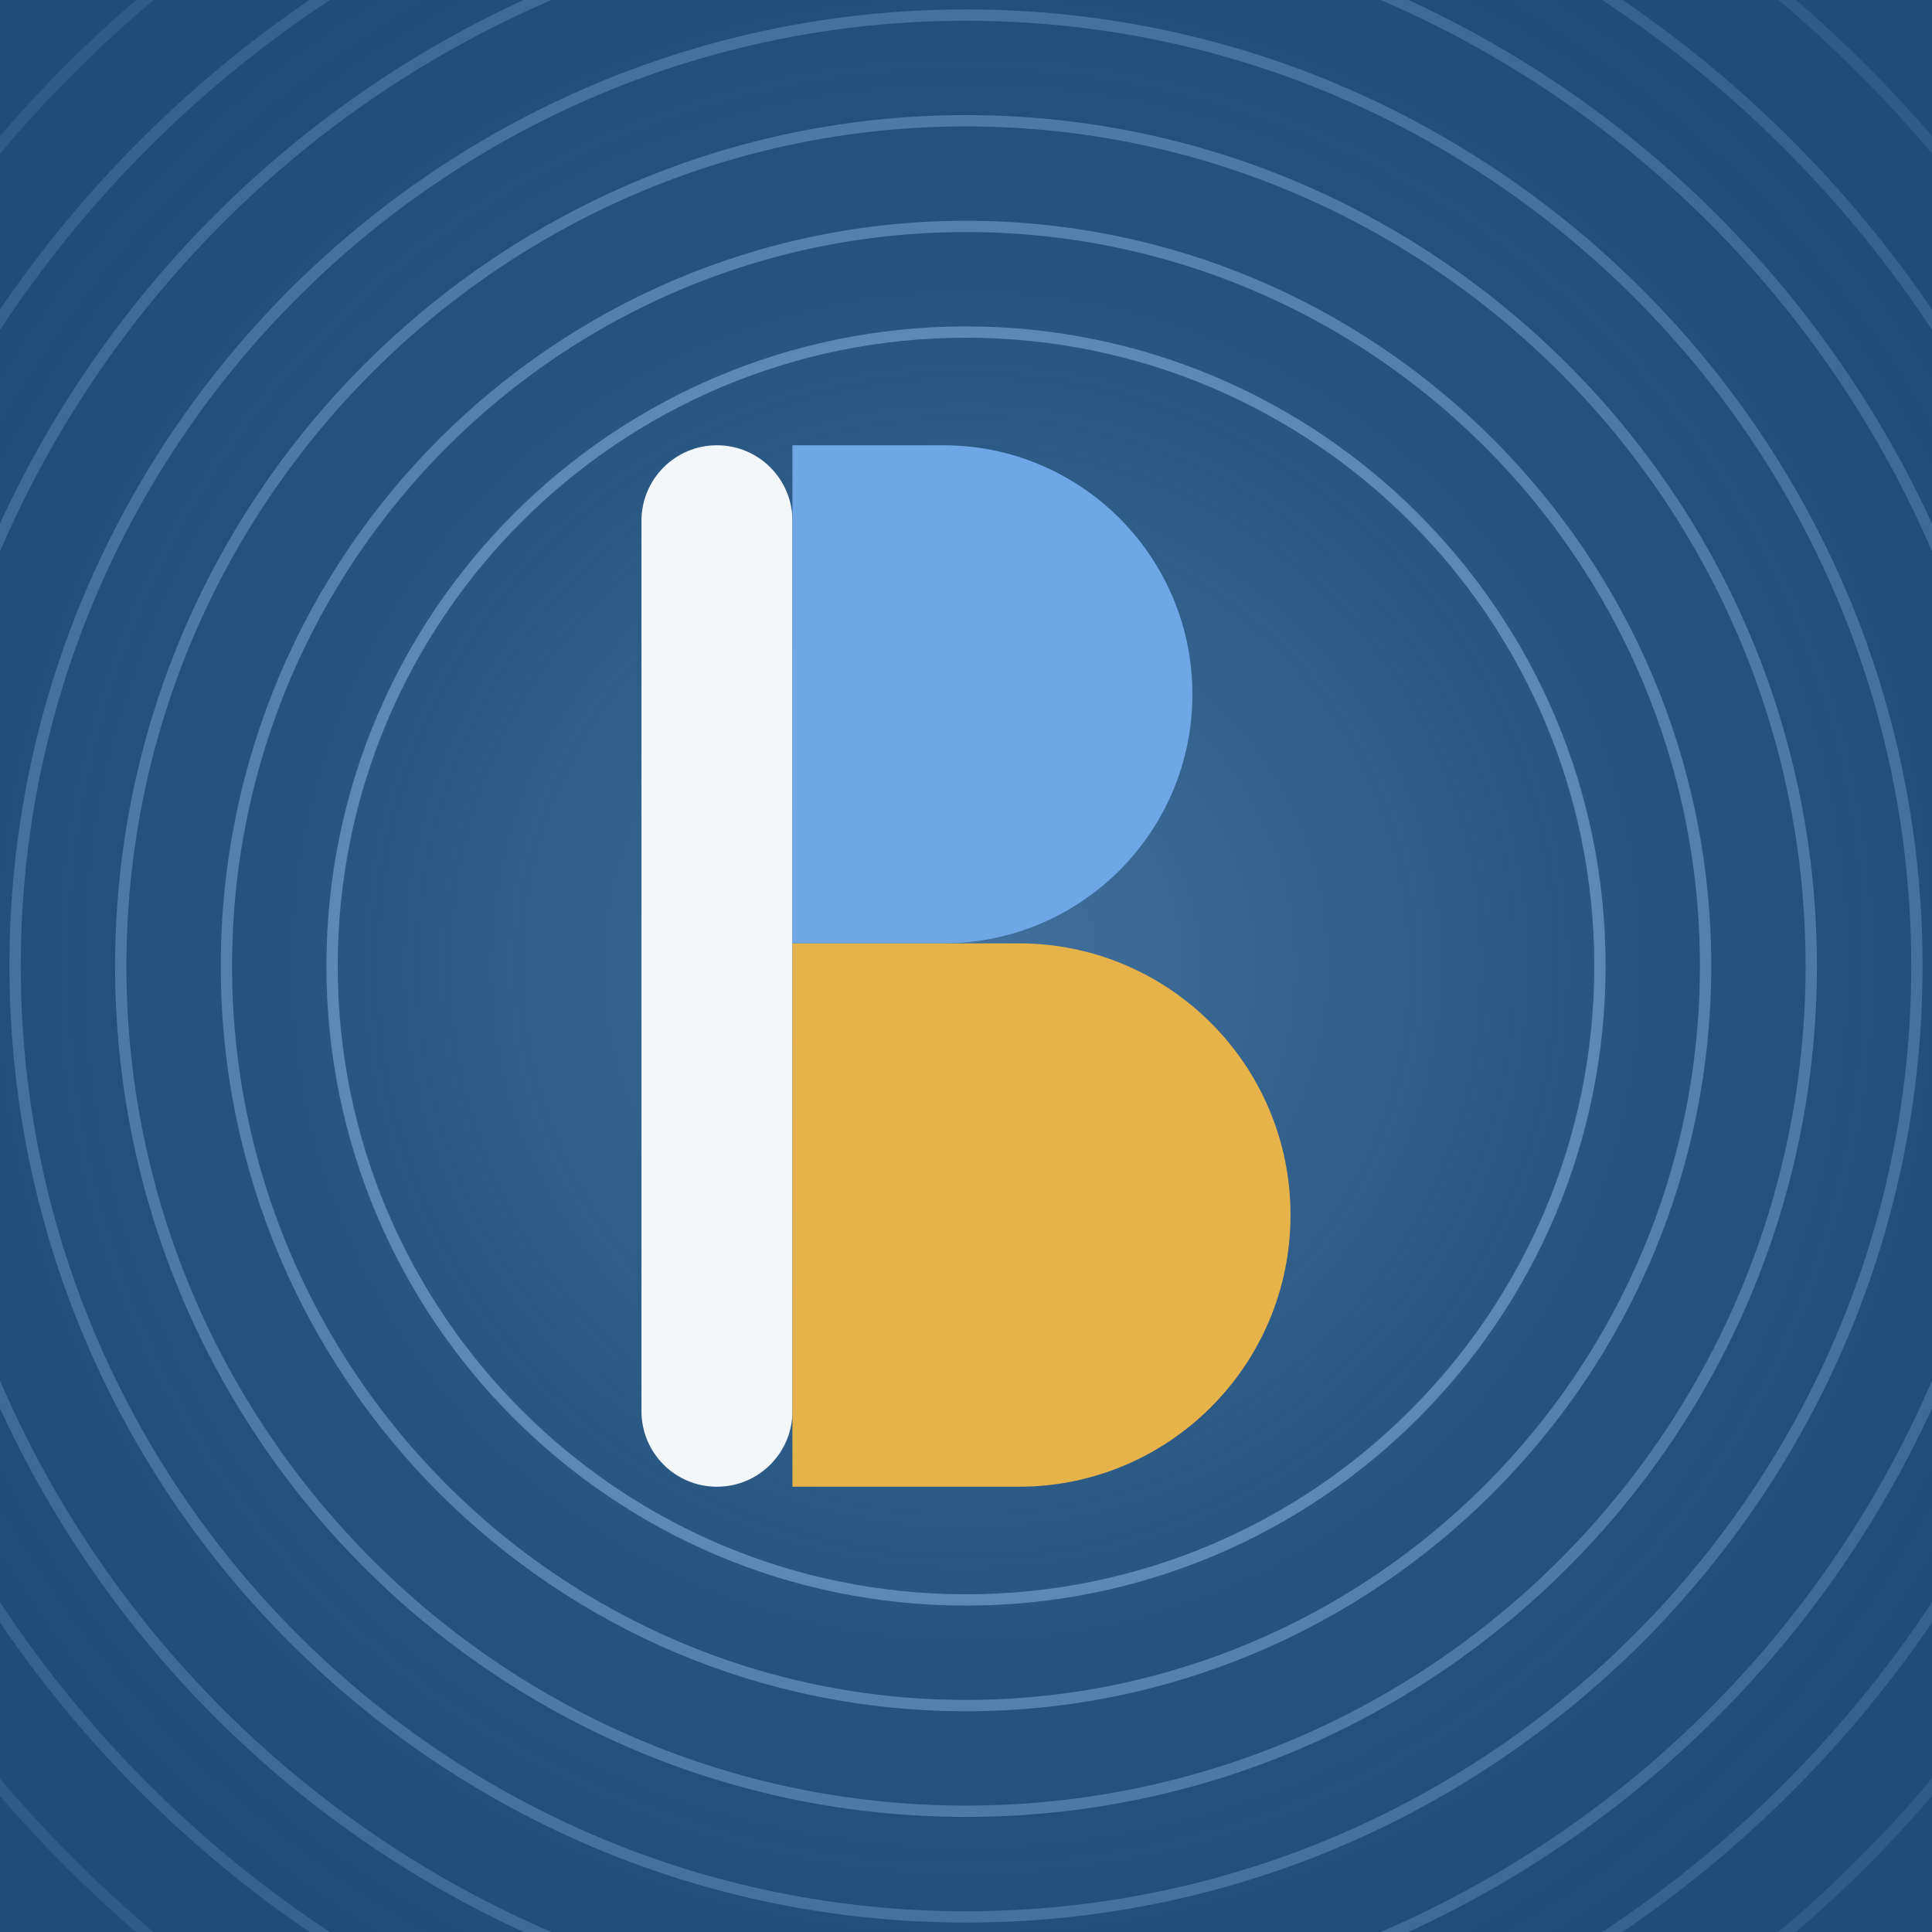
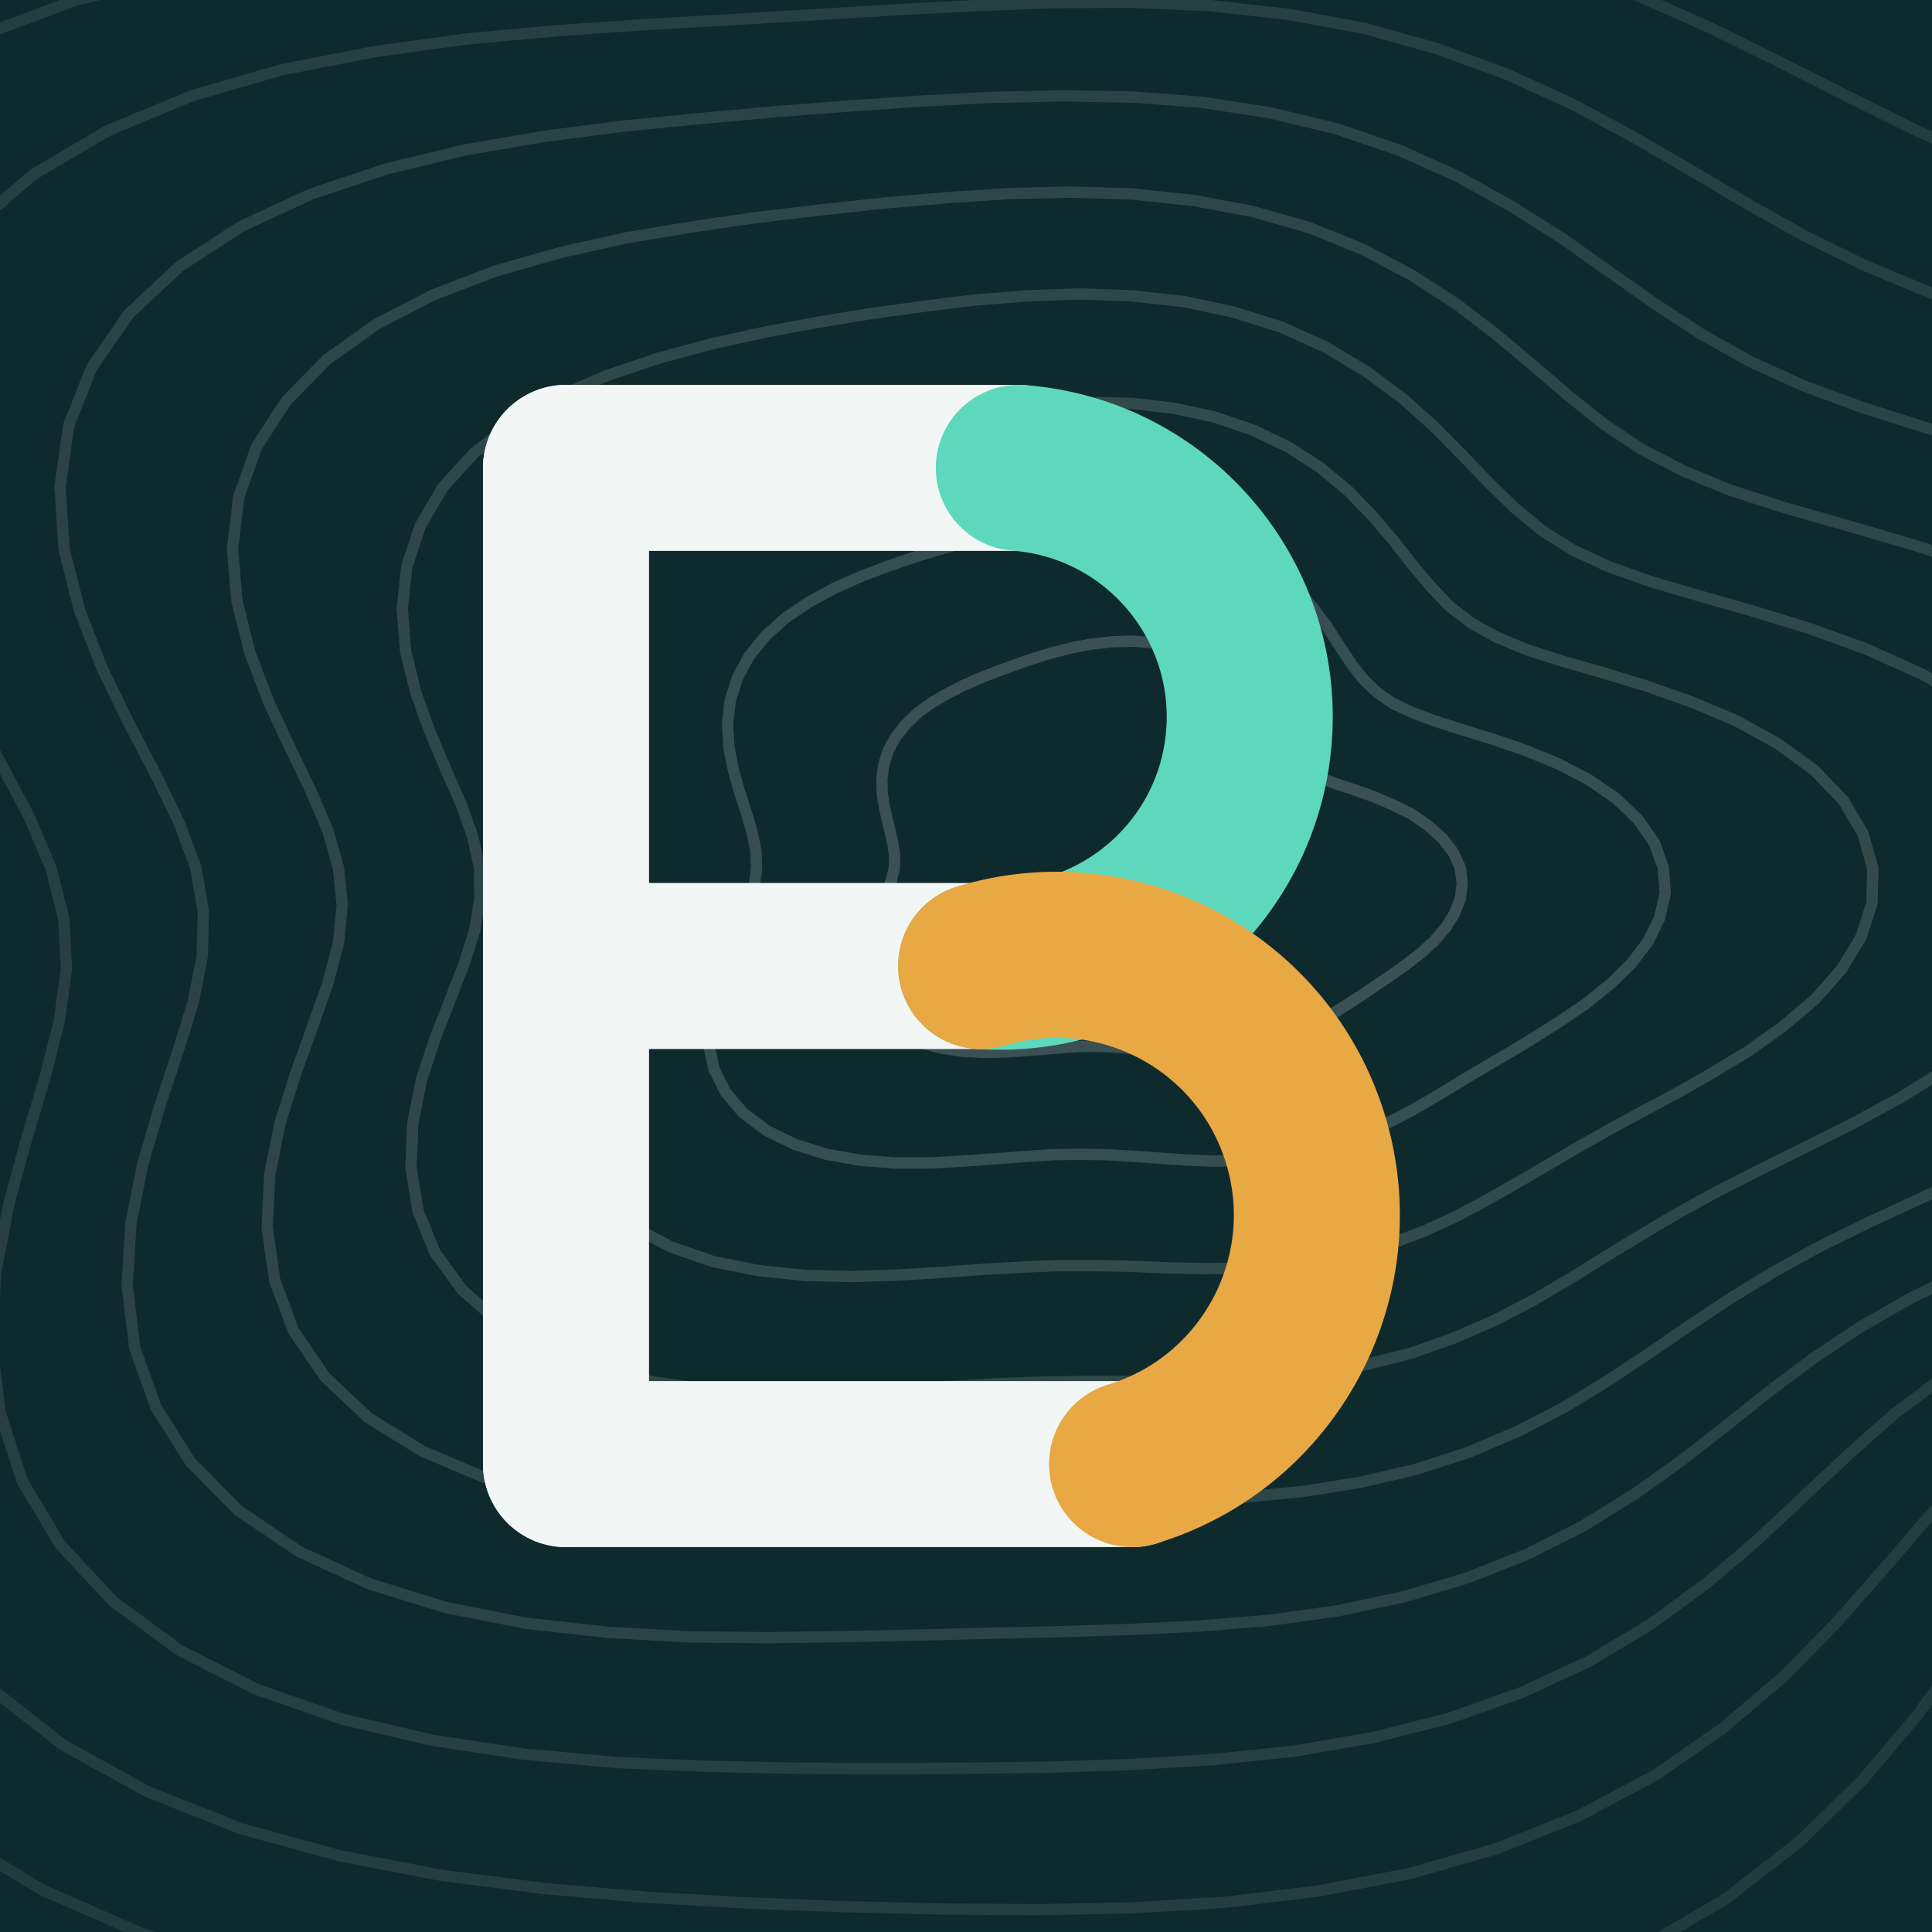
<svg xmlns="http://www.w3.org/2000/svg" viewBox="0 0 512 512">
-   <defs>
-     <radialGradient id="h" cx="50%" cy="50%" r="50%">
-       <stop offset="0" stop-color="#8FBBEA" stop-opacity=".32" />
-       <stop offset=".6" stop-color="#8FBBEA" stop-opacity=".06" />
-       <stop offset="1" stop-color="#8FBBEA" stop-opacity="0" />
-     </radialGradient>
-   </defs>
-   <rect width="512" height="512" fill="#1E4D78" />
-   <circle cx="256" cy="256" r="300" fill="url(#h)" />
-   <circle cx="256" cy="256" r="168" fill="none" stroke="#8FBBEA" stroke-width="3" opacity="0.500" />
-   <circle cx="256" cy="256" r="196" fill="none" stroke="#8FBBEA" stroke-width="3" opacity="0.440" />
-   <circle cx="256" cy="256" r="224" fill="none" stroke="#8FBBEA" stroke-width="3" opacity="0.380" />
-   <circle cx="256" cy="256" r="252" fill="none" stroke="#8FBBEA" stroke-width="3" opacity="0.320" />
-   <circle cx="256" cy="256" r="280" fill="none" stroke="#8FBBEA" stroke-width="3" opacity="0.260" />
-   <circle cx="256" cy="256" r="308" fill="none" stroke="#8FBBEA" stroke-width="3" opacity="0.200" />
-   <circle cx="256" cy="256" r="336" fill="none" stroke="#8FBBEA" stroke-width="3" opacity="0.140" />
-   <circle cx="256" cy="256" r="364" fill="none" stroke="#8FBBEA" stroke-width="3" opacity="0.080" />
-   <g transform="translate(20 0)">
-     <rect x="150" y="118" width="40" height="276" rx="20" fill="#F4F7FA" />
-     <path d="M190 118 h40 a66 66 0 0 1 0 132 h-40 z" fill="#6FA6E6" />
-     <path d="M190 250 h60 a72 72 0 0 1 0 144 h-60 z" fill="#E6B24A" />
+   <rect width="512" height="512" fill="#0F2A2C" />
+   <path d="M387.0 230.0 L387.5 234.1 L387.0 238.2 L385.4 242.2 L383.0 246.0 L379.9 249.5 L376.3 252.8 L372.5 255.7 L368.6 258.5 L364.7 261.1 L360.9 263.7 L357.2 266.1 L353.4 268.5 L349.6 270.7 L345.7 272.9 L341.6 274.8 L337.3 276.5 L332.8 277.8 L328.1 278.8 L323.2 279.3 L318.4 279.5 L313.6 279.3 L308.9 278.9 L304.4 278.4 L300.0 277.9 L295.7 277.5 L291.4 277.3 L286.9 277.3 L282.3 277.6 L277.4 278.0 L272.1 278.4 L266.6 278.8 L260.8 278.9 L254.9 278.6 L249.2 277.7 L243.7 276.2 L238.9 274.0 L234.8 271.2 L231.6 267.8 L229.5 263.9 L228.4 259.8 L228.3 255.4 L229.0 251.2 L230.3 247.0 L232.0 243.1 L233.7 239.5 L235.2 236.1 L236.3 233.0 L237.0 230.0 L237.1 227.0 L236.7 224.0 L236.0 220.8 L235.2 217.5 L234.4 214.0 L233.8 210.3 L233.7 206.5 L234.2 202.7 L235.4 198.9 L237.3 195.4 L239.9 192.1 L243.1 189.0 L246.8 186.3 L250.9 183.9 L255.2 181.7 L259.7 179.7 L264.3 177.9 L269.0 176.2 L273.9 174.5 L278.8 173.0 L283.9 171.7 L289.2 170.7 L294.5 170.1 L300.0 169.9 L305.4 170.3 L310.7 171.3 L315.7 173.0 L320.3 175.3 L324.4 178.2 L327.9 181.5 L330.8 185.0 L333.2 188.6 L335.2 192.1 L337.0 195.3 L338.7 198.2 L340.7 200.7 L343.1 202.8 L346.0 204.6 L349.6 206.1 L353.8 207.6 L358.6 209.2 L363.7 211.0 L368.9 213.2 L374.0 215.7 L378.5 218.8 L382.3 222.2 L385.2 226.0 L387.0 230.0 Z" fill="none" stroke="#fff" stroke-opacity="0.18" stroke-width="3" />
+   <path d="M440.8 230.0 L441.3 236.7 L439.8 243.3 L436.7 249.6 L432.2 255.5 L426.6 260.9 L420.4 265.9 L413.8 270.4 L407.2 274.6 L400.8 278.5 L394.5 282.2 L388.4 285.8 L382.5 289.4 L376.6 292.9 L370.5 296.2 L364.3 299.3 L357.7 302.0 L350.8 304.2 L343.7 305.9 L336.3 307.0 L328.9 307.6 L321.5 307.7 L314.1 307.4 L307.0 306.9 L300.0 306.4 L293.1 306.0 L286.1 305.9 L279.0 306.0 L271.5 306.5 L263.7 307.1 L255.3 307.7 L246.5 308.2 L237.3 308.2 L228.1 307.5 L219.1 305.9 L210.7 303.3 L203.3 299.7 L197.0 295.0 L192.3 289.5 L189.2 283.3 L187.8 276.7 L187.8 269.8 L189.0 263.1 L191.1 256.6 L193.7 250.5 L196.2 244.9 L198.4 239.6 L199.9 234.7 L200.5 230.0 L200.3 225.3 L199.3 220.5 L197.8 215.4 L196.0 209.9 L194.4 204.2 L193.2 198.2 L192.8 192.0 L193.5 185.7 L195.4 179.7 L198.5 173.9 L202.8 168.6 L208.1 163.8 L214.3 159.6 L221.1 155.9 L228.3 152.7 L235.7 149.9 L243.4 147.3 L251.1 145.0 L258.9 142.9 L266.9 140.9 L274.9 139.3 L283.2 138.1 L291.6 137.4 L300.0 137.4 L308.4 138.2 L316.5 139.9 L324.1 142.6 L331.2 146.1 L337.5 150.5 L342.9 155.3 L347.6 160.6 L351.5 165.8 L354.8 170.9 L357.9 175.6 L361.1 179.8 L364.8 183.4 L369.1 186.4 L374.4 188.9 L380.6 191.2 L387.9 193.5 L395.9 196.0 L404.4 198.9 L412.9 202.4 L421.0 206.6 L428.3 211.6 L434.2 217.3 L438.5 223.5 L440.8 230.0 Z" fill="none" stroke="#fff" stroke-opacity="0.17" stroke-width="3" />
+   <path d="M496.3 230.0 L496.1 239.3 L493.2 248.3 L488.0 256.9 L480.9 264.9 L472.4 272.1 L463.1 278.7 L453.5 284.5 L444.0 289.9 L434.8 294.8 L426.0 299.6 L417.7 304.3 L409.7 309.0 L401.8 313.6 L393.9 318.1 L385.8 322.4 L377.3 326.3 L368.3 329.7 L358.9 332.4 L349.2 334.3 L339.3 335.6 L329.3 336.1 L319.4 336.2 L309.6 336.0 L300.0 335.6 L290.4 335.4 L280.7 335.4 L270.8 335.8 L260.4 336.4 L249.5 337.2 L237.9 337.9 L225.8 338.3 L213.4 338.0 L200.9 336.7 L188.9 334.3 L177.7 330.4 L167.8 325.2 L159.6 318.6 L153.5 310.9 L149.6 302.3 L147.9 293.2 L148.2 283.9 L150.0 274.7 L152.8 266.0 L156.1 257.8 L159.4 250.1 L162.0 243.1 L163.6 236.4 L164.0 230.0 L163.1 223.5 L161.2 216.8 L158.5 209.7 L155.6 202.1 L153.0 194.1 L151.1 185.6 L150.4 176.9 L151.3 168.2 L154.0 159.7 L158.4 151.8 L164.6 144.5 L172.3 138.1 L181.2 132.4 L190.9 127.7 L201.3 123.6 L211.9 120.2 L222.8 117.2 L233.6 114.6 L244.5 112.3 L255.4 110.2 L266.4 108.5 L277.6 107.3 L288.8 106.7 L300.0 106.9 L311.1 108.2 L321.9 110.5 L332.1 114.0 L341.5 118.5 L350.0 124.0 L357.4 130.2 L363.8 136.8 L369.4 143.4 L374.4 149.8 L379.3 155.6 L384.3 160.8 L390.0 165.2 L396.7 168.9 L404.7 172.2 L414.0 175.2 L424.5 178.2 L436.0 181.7 L448.0 185.9 L459.9 190.9 L471.0 197.0 L480.8 204.1 L488.5 212.1 L493.7 220.9 L496.3 230.0 Z" fill="none" stroke="#fff" stroke-opacity="0.15" stroke-width="3" />
+   <path d="M552.5 230.0 L551.0 241.8 L546.2 253.3 L538.3 264.1 L528.2 274.0 L516.4 282.9 L503.8 290.8 L490.9 297.8 L478.3 304.1 L466.4 310.0 L455.2 315.7 L444.8 321.4 L435.0 327.2 L425.5 333.0 L416.0 338.9 L406.3 344.6 L396.1 349.9 L385.3 354.6 L374.0 358.6 L362.1 361.6 L349.8 363.8 L337.3 365.2 L324.8 365.8 L312.4 366.1 L300.0 366.1 L287.6 366.1 L275.1 366.3 L262.2 366.8 L248.8 367.6 L234.8 368.4 L220.0 369.0 L204.7 369.1 L189.1 368.4 L173.5 366.3 L158.5 362.8 L144.6 357.6 L132.5 350.6 L122.6 342.0 L115.3 332.0 L110.8 321.0 L108.9 309.4 L109.4 297.7 L111.7 286.1 L115.3 275.2 L119.3 264.9 L123.0 255.4 L125.8 246.5 L127.2 238.2 L127.1 230.0 L125.3 221.8 L122.2 213.1 L118.2 204.0 L114.0 194.1 L110.2 183.6 L107.5 172.6 L106.6 161.3 L107.8 150.1 L111.4 139.3 L117.4 129.1 L125.7 120.0 L136.1 112.0 L147.9 105.1 L160.9 99.5 L174.6 94.9 L188.7 91.1 L202.8 88.0 L216.8 85.4 L230.8 83.1 L244.6 81.2 L258.4 79.5 L272.3 78.4 L286.2 77.9 L300.0 78.4 L313.7 79.9 L326.9 82.7 L339.6 86.7 L351.3 92.0 L362.0 98.4 L371.6 105.5 L380.1 113.1 L387.6 120.7 L394.6 128.0 L401.5 134.7 L408.8 140.7 L416.9 145.8 L426.4 150.2 L437.4 154.1 L450.0 157.8 L464.0 161.8 L479.1 166.4 L494.6 172.0 L509.7 178.8 L523.6 186.9 L535.4 196.3 L544.5 206.8 L550.3 218.2 L552.5 230.0 Z" fill="none" stroke="#fff" stroke-opacity="0.14" stroke-width="3" />
+   <path d="M608.3 230.0 L605.1 244.4 L597.7 258.2 L586.8 271.1 L573.2 282.7 L557.8 293.0 L541.6 302.1 L525.4 310.0 L509.8 317.2 L495.3 323.9 L481.9 330.5 L469.8 337.2 L458.5 344.1 L447.7 351.3 L437.1 358.6 L426.1 365.9 L414.6 372.9 L402.3 379.3 L389.1 384.9 L375.2 389.4 L360.6 392.8 L345.7 395.2 L330.5 396.7 L315.3 397.6 L300.0 398.0 L284.7 398.3 L269.1 398.7 L253.2 399.3 L236.7 400.0 L219.5 400.7 L201.6 401.0 L183.1 400.6 L164.4 399.2 L145.8 396.2 L128.0 391.4 L111.8 384.5 L97.6 375.7 L86.2 365.0 L77.8 352.7 L72.8 339.3 L70.8 325.3 L71.5 311.1 L74.3 297.3 L78.5 284.1 L82.9 271.9 L86.9 260.5 L89.7 249.9 L90.7 239.9 L89.7 230.0 L86.8 219.9 L82.3 209.4 L76.8 198.0 L71.1 185.8 L66.2 172.9 L62.8 159.3 L61.6 145.4 L63.3 131.6 L68.0 118.4 L75.9 106.2 L86.6 95.3 L99.8 85.9 L114.9 78.1 L131.4 71.8 L148.6 66.9 L166.1 63.0 L183.6 60.1 L200.8 57.6 L217.8 55.6 L234.4 53.8 L250.9 52.4 L267.3 51.3 L283.7 50.9 L300.0 51.4 L316.1 53.1 L331.8 56.0 L346.9 60.3 L361.0 66.0 L374.1 72.9 L386.0 80.6 L396.7 88.8 L406.6 97.1 L415.9 105.1 L425.2 112.5 L435.1 119.1 L446.1 124.8 L458.5 129.9 L472.8 134.5 L488.9 139.1 L506.4 144.2 L525.0 150.1 L543.7 157.3 L561.7 166.0 L578.0 176.4 L591.5 188.3 L601.4 201.4 L607.1 215.5 L608.3 230.0 Z" fill="none" stroke="#fff" stroke-opacity="0.13" stroke-width="3" />
+   <path d="M662.8 230.0 L657.2 246.9 L646.8 262.9 L632.4 277.6 L615.1 290.8 L596.0 302.3 L576.2 312.4 L556.8 321.2 L538.4 329.1 L521.5 336.6 L506.4 344.0 L492.8 351.8 L480.5 360.0 L468.9 368.7 L457.5 377.8 L445.7 387.0 L433.1 396.0 L419.5 404.4 L404.7 411.9 L388.7 418.2 L371.9 423.2 L354.4 426.9 L336.5 429.4 L318.3 430.9 L300.0 431.8 L281.6 432.4 L262.9 432.8 L243.8 433.3 L224.2 433.7 L203.8 434.0 L182.8 433.8 L161.2 432.6 L139.5 430.2 L118.1 426.0 L97.8 419.7 L79.3 411.2 L63.3 400.4 L50.5 387.5 L41.3 372.9 L35.7 357.1 L33.7 340.7 L34.7 324.2 L37.9 308.2 L42.4 293.0 L47.1 278.8 L51.2 265.6 L53.6 253.4 L53.9 241.6 L51.9 230.0 L47.5 218.1 L41.4 205.5 L34.3 192.0 L27.2 177.4 L21.1 161.8 L17.0 145.6 L15.9 129.1 L18.2 112.8 L24.3 97.4 L34.2 83.1 L47.6 70.6 L63.9 60.0 L82.5 51.4 L102.6 44.7 L123.4 39.7 L144.5 36.1 L165.3 33.4 L185.7 31.4 L205.5 29.6 L224.9 28.1 L243.9 26.8 L262.7 25.8 L281.4 25.4 L300.0 25.7 L318.5 27.1 L336.6 29.9 L354.1 34.1 L370.8 39.8 L386.4 46.8 L400.8 54.8 L414.2 63.3 L426.6 72.1 L438.7 80.6 L450.8 88.5 L463.6 95.7 L477.6 102.1 L493.3 107.9 L510.9 113.5 L530.4 119.2 L551.4 125.5 L573.2 133.0 L594.9 142.1 L615.4 152.9 L633.4 165.7 L648.0 180.2 L658.1 196.1 L663.1 212.9 L662.8 230.0 Z" fill="none" stroke="#fff" stroke-opacity="0.12" stroke-width="3" />
+   <path d="M714.8 230.0 L706.4 249.2 L692.6 267.2 L674.5 283.6 L653.4 298.2 L630.6 310.8 L607.4 321.7 L584.9 331.2 L564.0 339.8 L545.3 348.0 L528.8 356.4 L514.4 365.4 L501.5 375.1 L489.6 385.7 L477.8 396.8 L465.5 408.3 L452.1 419.7 L437.3 430.5 L421.0 440.3 L403.1 448.6 L383.9 455.4 L363.7 460.5 L342.8 464.1 L321.5 466.3 L300.0 467.6 L278.3 468.3 L256.4 468.6 L234.1 468.7 L211.2 468.6 L187.7 468.1 L163.6 467.1 L139.1 464.9 L114.6 461.2 L90.7 455.6 L68.0 447.7 L47.5 437.3 L30.0 424.4 L16.0 409.4 L5.9 392.5 L-0.0 374.3 L-2.2 355.6 L-1.1 336.9 L2.4 318.8 L7.1 301.6 L11.9 285.6 L15.7 270.7 L17.6 256.8 L16.9 243.4 L13.5 230.0 L7.6 216.2 L-0.2 201.5 L-9.0 185.7 L-17.6 168.7 L-24.8 150.6 L-29.4 131.8 L-30.5 112.7 L-27.3 93.9 L-19.6 76.3 L-7.4 60.2 L8.9 46.2 L28.6 34.6 L50.8 25.4 L74.6 18.5 L99.2 13.7 L123.9 10.3 L148.0 8.1 L171.4 6.5 L194.0 5.2 L215.9 3.9 L237.2 2.6 L258.2 1.5 L279.1 0.7 L300.0 0.6 L320.8 1.5 L341.4 3.8 L361.5 7.5 L380.8 12.9 L399.2 19.6 L416.5 27.5 L432.7 36.2 L448.2 45.2 L463.2 54.1 L478.4 62.6 L494.3 70.4 L511.6 77.6 L530.6 84.4 L551.5 91.0 L574.3 98.0 L598.4 106.0 L623.0 115.3 L647.2 126.5 L669.6 139.7 L688.9 155.0 L703.8 172.2 L713.5 190.8 L717.3 210.3 L714.8 230.0 Z" fill="none" stroke="#fff" stroke-opacity="0.10" stroke-width="3" />
+   <path d="M763.4 230.0 L751.8 251.3 L734.5 271.2 L712.7 289.1 L687.8 304.8 L661.4 318.3 L635.1 329.9 L610.1 340.1 L587.3 349.4 L567.2 358.5 L549.9 368.1 L535.2 378.5 L522.3 390.1 L510.4 402.8 L498.7 416.4 L486.1 430.6 L472.2 444.7 L456.3 458.2 L438.4 470.6 L418.4 481.2 L396.7 489.9 L373.6 496.5 L349.6 501.1 L324.9 504.1 L300.0 505.6 L274.9 506.1 L249.5 505.9 L223.9 505.3 L197.9 504.3 L171.4 502.8 L144.4 500.5 L117.1 497.0 L90.0 491.8 L63.8 484.6 L39.1 474.8 L16.8 462.5 L-2.2 447.6 L-17.3 430.3 L-28.0 411.2 L-34.4 390.9 L-36.7 370.0 L-35.6 349.1 L-32.1 329.0 L-27.4 310.0 L-22.8 292.3 L-19.6 275.8 L-18.6 260.2 L-20.5 245.1 L-25.4 230.0 L-33.1 214.3 L-42.7 197.5 L-53.3 179.4 L-63.3 159.9 L-71.5 139.2 L-76.5 117.7 L-77.2 96.1 L-72.9 75.0 L-63.4 55.2 L-48.6 37.4 L-29.2 22.1 L-6.0 9.7 L20.0 0.1 L47.7 -6.8 L76.0 -11.4 L104.2 -14.2 L131.6 -15.9 L157.9 -17.0 L183.1 -18.0 L207.3 -19.2 L230.8 -20.6 L253.9 -22.2 L276.9 -23.6 L300.0 -24.5 L323.2 -24.4 L346.3 -23.0 L369.1 -20.1 L391.3 -15.4 L412.8 -9.2 L433.2 -1.5 L452.7 7.1 L471.4 16.3 L489.7 25.6 L508.1 34.7 L527.4 43.3 L547.9 51.5 L570.1 59.5 L594.1 67.5 L619.8 76.1 L646.6 85.9 L673.6 97.3 L699.6 110.8 L723.3 126.5 L743.1 144.5 L757.9 164.4 L766.6 185.8 L768.4 207.9 L763.4 230.0 Z" fill="none" stroke="#fff" stroke-opacity="0.09" stroke-width="3" />
+   <path d="M808.0 230.0 L793.1 253.3 L772.2 274.8 L746.7 294.0 L718.3 310.7 L688.8 325.0 L659.9 337.3 L632.8 348.2 L608.7 358.3 L587.9 368.5 L570.5 379.4 L556.0 391.6 L543.6 405.4 L532.2 420.6 L520.8 437.1 L508.2 454.4 L493.7 471.6 L476.8 488.1 L457.2 503.3 L435.0 516.3 L410.5 527.0 L384.3 535.1 L356.8 540.7 L328.6 544.0 L300.0 545.5 L271.3 545.5 L242.5 544.5 L213.6 542.8 L184.4 540.5 L155.0 537.6 L125.3 533.7 L95.5 528.5 L66.1 521.6 L37.8 512.5 L11.3 500.9 L-12.5 486.6 L-32.8 469.6 L-48.9 450.3 L-60.3 429.1 L-67.1 406.6 L-69.7 383.7 L-68.8 360.9 L-65.5 339.0 L-61.2 318.3 L-57.2 298.9 L-54.7 280.8 L-54.9 263.6 L-58.3 246.9 L-65.0 230.0 L-74.6 212.3 L-86.1 193.4 L-98.4 172.9 L-109.8 150.9 L-118.9 127.6 L-124.1 103.5 L-124.2 79.4 L-118.6 56.0 L-106.9 34.2 L-89.4 14.9 L-66.6 -1.5 L-39.7 -14.6 L-9.9 -24.4 L21.7 -31.2 L53.7 -35.4 L85.3 -37.7 L115.8 -38.9 L144.9 -39.6 L172.5 -40.3 L198.9 -41.6 L224.5 -43.4 L249.6 -45.6 L274.7 -48.0 L300.0 -50.0 L325.6 -51.2 L351.4 -51.0 L377.1 -49.2 L402.5 -45.5 L427.3 -39.9 L451.1 -32.7 L474.1 -24.2 L496.3 -14.8 L518.0 -4.9 L539.9 4.9 L562.3 14.6 L586.0 24.1 L611.1 33.5 L638.0 43.3 L666.2 53.8 L695.2 65.7 L723.9 79.5 L751.2 95.4 L775.4 113.8 L795.2 134.5 L809.1 157.1 L816.2 181.1 L815.9 205.7 L808.0 230.0 Z" fill="none" stroke="#fff" stroke-opacity="0.08" stroke-width="3" />
+   <g fill="none" stroke-linecap="round" stroke-linejoin="round" stroke-width="44">
+     <path d="M150 124 V388" stroke="#F2F7F6" />
+     <path d="M150 124 H270" stroke="#F2F7F6" />
+     <path d="M150 256 H260" stroke="#F2F7F6" />
+     <path d="M150 388 H300" stroke="#F2F7F6" />
+     <path d="M270 124 A66 66 0 0 1 260 256" stroke="#5ED8BC" />
+     <path d="M260 256 A66 66 0 0 1 300 388" stroke="#E8A843" />
  </g>
</svg>
